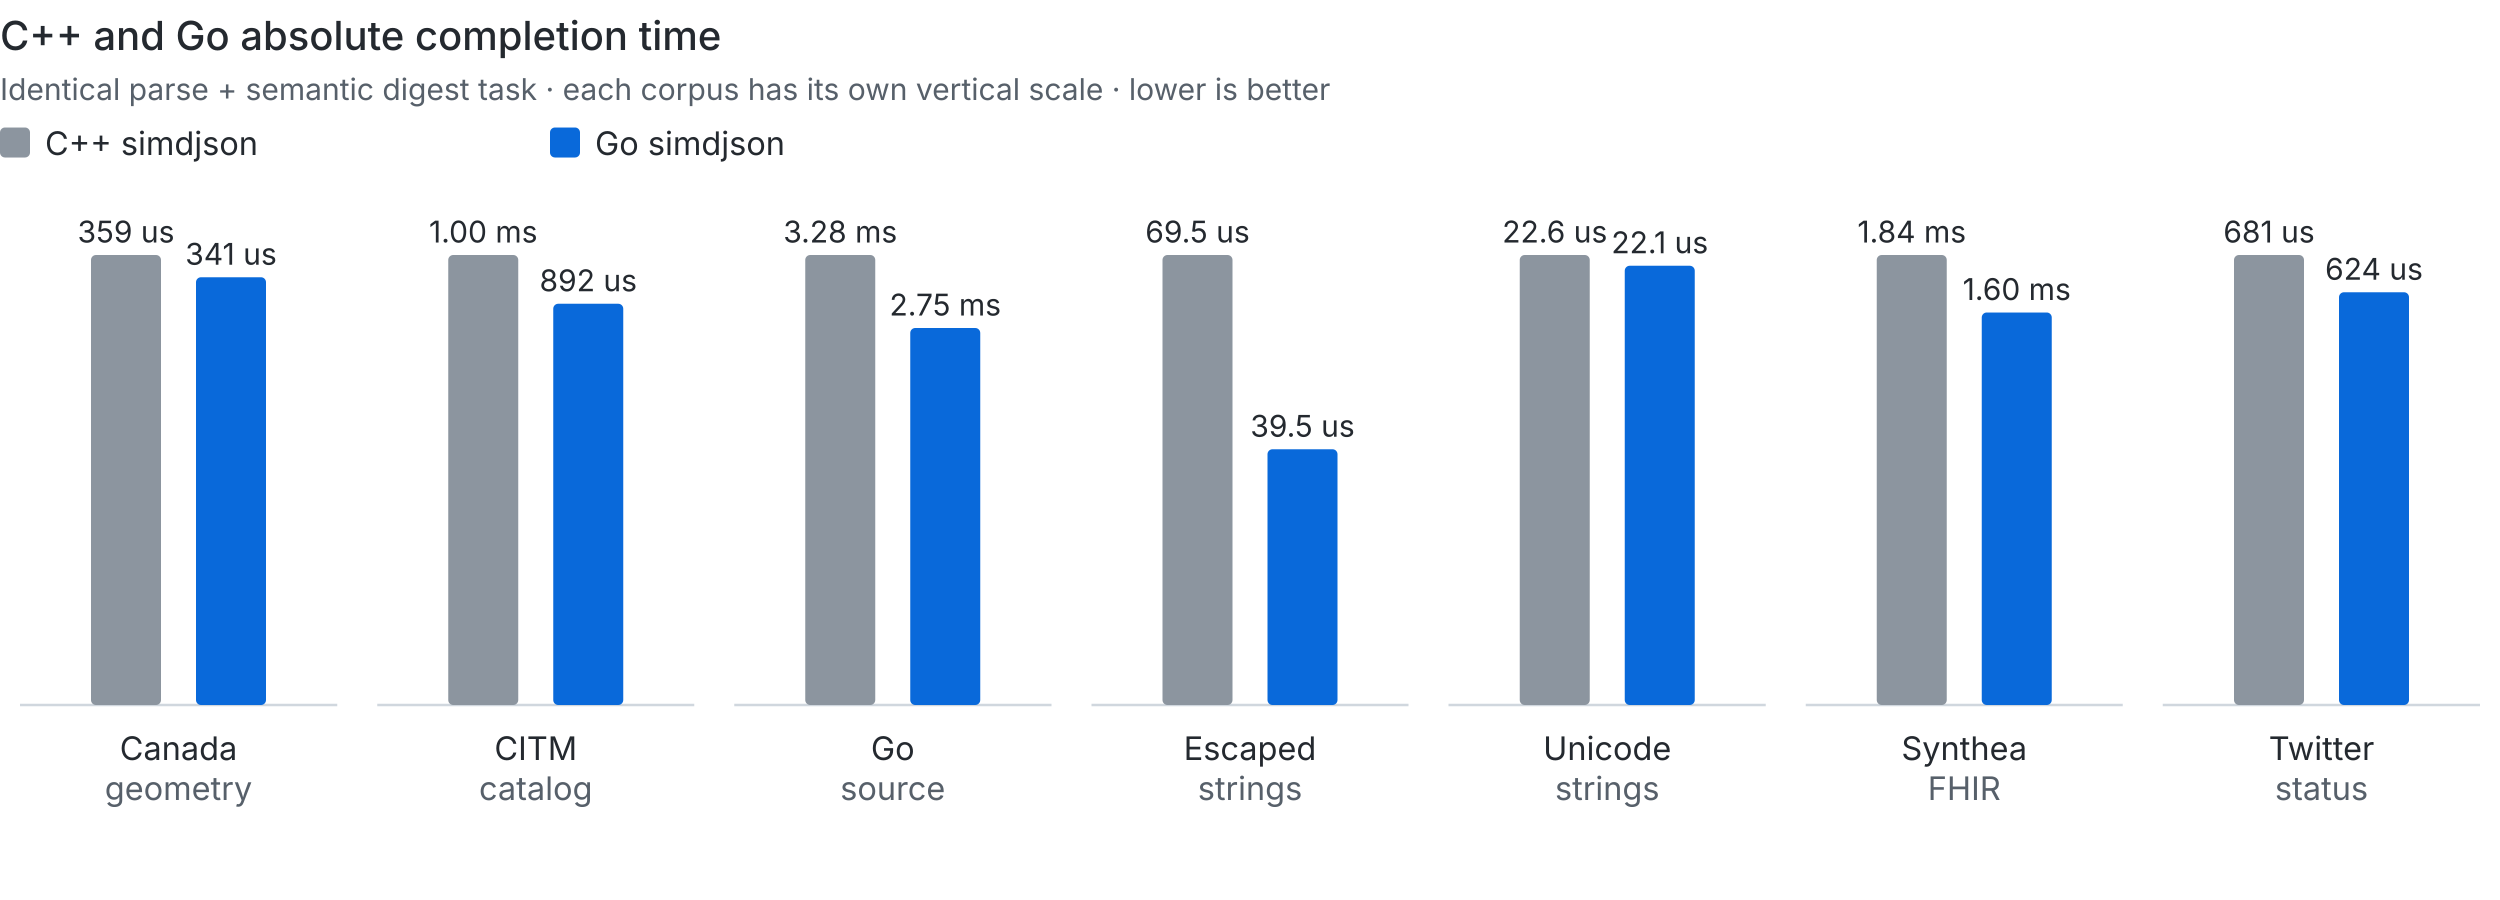
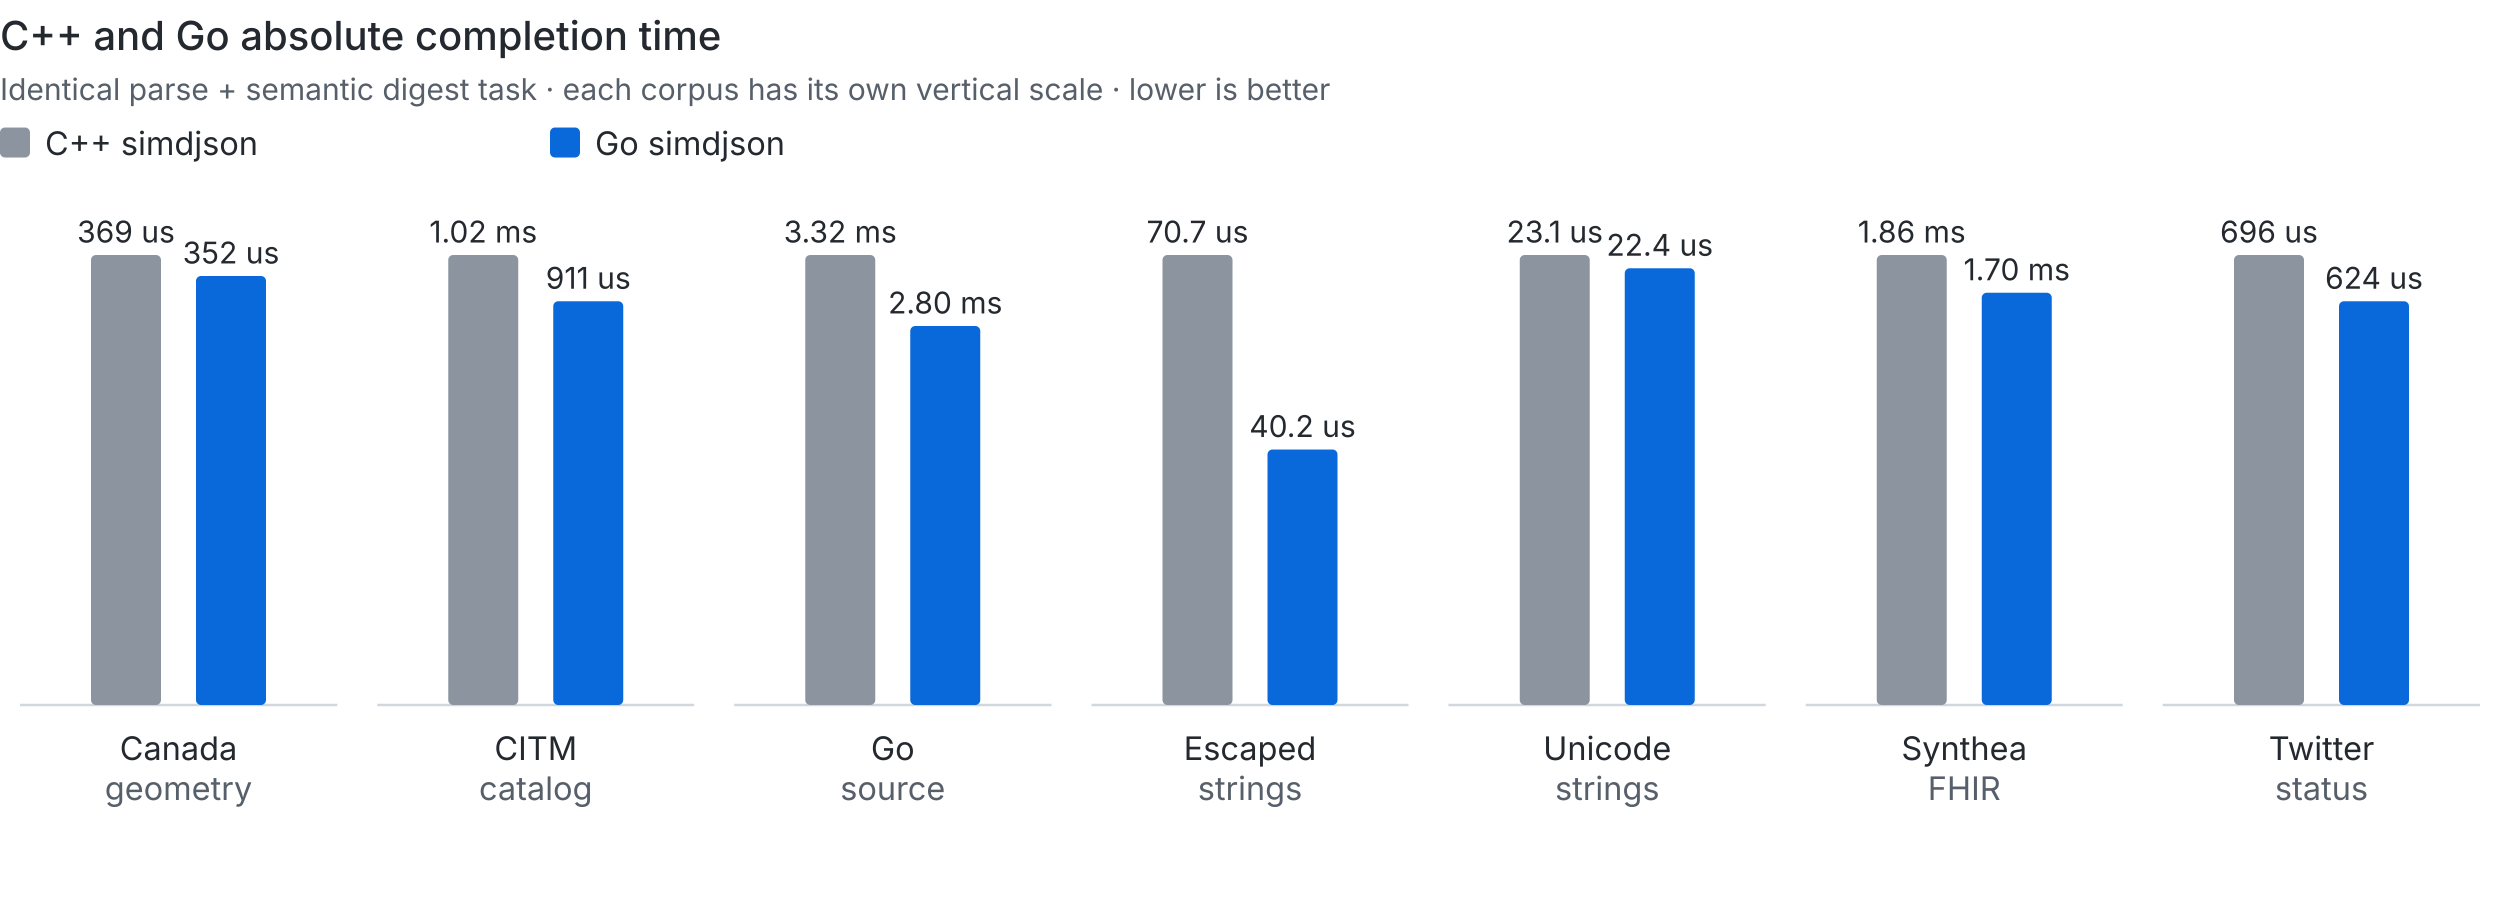
<svg xmlns="http://www.w3.org/2000/svg" width="1000" height="360" viewBox="0 0 1000 360" role="img" aria-labelledby="title desc">
  <style>
svg { color-scheme: light dark; }
text { fill:#24292f; font:13px -apple-system,BlinkMacSystemFont,"Segoe UI",sans-serif; }
.heading { font-size:16px; font-weight:500; } .note { font-size:12px; }
.muted { fill:#57606a; } .grid { stroke:#d0d7de; stroke-width:1; }
.baseline { stroke:#8c959f; stroke-width:2; }
.base { fill:#8c959f; } .s1 { fill:#0969da; } .s2 { fill:#8250df; } .s3 { fill:#1a7f37; }
.h1 { fill:#ddf4ff; } .h2 { fill:#b6e3ff; } .h3 { fill:#80ccff; } .h4 { fill:#54aeff; }
@media (prefers-color-scheme: dark) {
text { fill:#f0f6fc; } .muted { fill:#8c959f; } .grid { stroke:#30363d; } .baseline { stroke:#6e7681; }
.base { fill:#8c959f; } .s1 { fill:#58a6ff; } .s2 { fill:#bc8cff; } .s3 { fill:#3fb950; }
.h1 { fill:#102c44; } .h2 { fill:#123c5a; } .h3 { fill:#15557a; } .h4 { fill:#1f6feb; }
}
</style>
  <text class="heading" x="0" y="20">C++ and Go absolute completion time</text>
  <text class="muted note" x="0" y="40">Identical parse + semantic digest task · each corpus has its own vertical scale · lower is better</text>
  <rect class="base" x="0" y="51" width="12" height="12" rx="2" />
  <text x="18" y="62">C++ simdjson</text>
  <rect class="s1" x="220" y="51" width="12" height="12" rx="2" />
  <text x="238" y="62">Go simdjson</text>
  <line class="grid" x1="8.0" y1="282" x2="134.9" y2="282" />
  <rect class="base" x="36.4" y="102.0" width="28" height="180.0" rx="2" />
-   <text class="note" x="50.4" y="97.0" text-anchor="middle">359 us</text>
-   <rect class="s1" x="78.4" y="110.9" width="28" height="171.1" rx="2" />
-   <text class="note" x="92.4" y="105.9" text-anchor="middle">341 us</text>
+   <text class="note" x="50.4" y="97.0" text-anchor="middle">369 us</text>
+   <rect class="s1" x="78.4" y="110.4" width="28" height="171.6" rx="2" />
+   <text class="note" x="92.4" y="105.4" text-anchor="middle">352 us</text>
  <text x="71.4" y="304" text-anchor="middle">Canada</text>
  <text class="muted" x="71.4" y="320" text-anchor="middle">geometry</text>
  <line class="grid" x1="150.9" y1="282" x2="277.7" y2="282" />
  <rect class="base" x="179.3" y="102.0" width="28" height="180.0" rx="2" />
-   <text class="note" x="193.3" y="97.0" text-anchor="middle">1.00 ms</text>
-   <rect class="s1" x="221.3" y="121.5" width="28" height="160.5" rx="2" />
-   <text class="note" x="235.3" y="116.5" text-anchor="middle">892 us</text>
+   <text class="note" x="193.3" y="97.0" text-anchor="middle">1.02 ms</text>
+   <rect class="s1" x="221.3" y="120.5" width="28" height="161.5" rx="2" />
+   <text class="note" x="235.3" y="115.5" text-anchor="middle">911 us</text>
  <text x="214.3" y="304" text-anchor="middle">CITM</text>
  <text class="muted" x="214.3" y="320" text-anchor="middle">catalog</text>
  <line class="grid" x1="293.7" y1="282" x2="420.6" y2="282" />
  <rect class="base" x="322.1" y="102.0" width="28" height="180.0" rx="2" />
-   <text class="note" x="336.1" y="97.0" text-anchor="middle">3.28 ms</text>
-   <rect class="s1" x="364.1" y="131.2" width="28" height="150.8" rx="2" />
-   <text class="note" x="378.1" y="126.2" text-anchor="middle">2.75 ms</text>
+   <text class="note" x="336.1" y="97.0" text-anchor="middle">3.32 ms</text>
+   <rect class="s1" x="364.1" y="130.4" width="28" height="151.6" rx="2" />
+   <text class="note" x="378.1" y="125.4" text-anchor="middle">2.80 ms</text>
  <text x="357.1" y="304" text-anchor="middle">Go</text>
  <text class="muted" x="357.1" y="320" text-anchor="middle">source</text>
  <line class="grid" x1="436.6" y1="282" x2="563.4" y2="282" />
  <rect class="base" x="465.0" y="102.0" width="28" height="180.0" rx="2" />
-   <text class="note" x="479.0" y="97.0" text-anchor="middle">69.5 us</text>
-   <rect class="s1" x="507.0" y="179.7" width="28" height="102.3" rx="2" />
-   <text class="note" x="521.0" y="174.7" text-anchor="middle">39.5 us</text>
+   <text class="note" x="479.0" y="97.0" text-anchor="middle">70.7 us</text>
+   <rect class="s1" x="507.0" y="179.8" width="28" height="102.2" rx="2" />
+   <text class="note" x="521.0" y="174.8" text-anchor="middle">40.2 us</text>
  <text x="500.0" y="304" text-anchor="middle">Escaped</text>
  <text class="muted" x="500.0" y="320" text-anchor="middle">strings</text>
  <line class="grid" x1="579.4" y1="282" x2="706.3" y2="282" />
  <rect class="base" x="607.9" y="102.0" width="28" height="180.0" rx="2" />
-   <text class="note" x="621.9" y="97.0" text-anchor="middle">22.6 us</text>
-   <rect class="s1" x="649.9" y="106.3" width="28" height="175.7" rx="2" />
-   <text class="note" x="663.9" y="101.3" text-anchor="middle">22.1 us</text>
+   <text class="note" x="621.9" y="97.0" text-anchor="middle">23.1 us</text>
+   <rect class="s1" x="649.9" y="107.3" width="28" height="174.7" rx="2" />
+   <text class="note" x="663.9" y="102.3" text-anchor="middle">22.4 us</text>
  <text x="642.9" y="304" text-anchor="middle">Unicode</text>
  <text class="muted" x="642.9" y="320" text-anchor="middle">strings</text>
  <line class="grid" x1="722.3" y1="282" x2="849.1" y2="282" />
  <rect class="base" x="750.7" y="102.0" width="28" height="180.0" rx="2" />
-   <text class="note" x="764.7" y="97.0" text-anchor="middle">1.84 ms</text>
-   <rect class="s1" x="792.7" y="125.0" width="28" height="157.0" rx="2" />
-   <text class="note" x="806.7" y="120.0" text-anchor="middle">1.60 ms</text>
+   <text class="note" x="764.7" y="97.0" text-anchor="middle">1.86 ms</text>
+   <rect class="s1" x="792.7" y="117.1" width="28" height="164.9" rx="2" />
+   <text class="note" x="806.7" y="112.1" text-anchor="middle">1.70 ms</text>
  <text x="785.7" y="304" text-anchor="middle">Synthea</text>
  <text class="muted" x="785.7" y="320" text-anchor="middle">FHIR</text>
  <line class="grid" x1="865.1" y1="282" x2="992.0" y2="282" />
  <rect class="base" x="893.6" y="102.0" width="28" height="180.0" rx="2" />
-   <text class="note" x="907.6" y="97.0" text-anchor="middle">681 us</text>
-   <rect class="s1" x="935.6" y="116.9" width="28" height="165.1" rx="2" />
-   <text class="note" x="949.6" y="111.9" text-anchor="middle">624 us</text>
+   <text class="note" x="907.6" y="97.0" text-anchor="middle">696 us</text>
+   <rect class="s1" x="935.6" y="120.5" width="28" height="161.5" rx="2" />
+   <text class="note" x="949.6" y="115.5" text-anchor="middle">624 us</text>
  <text x="928.6" y="304" text-anchor="middle">Twitter</text>
  <text class="muted" x="928.6" y="320" text-anchor="middle">status</text>
</svg>
